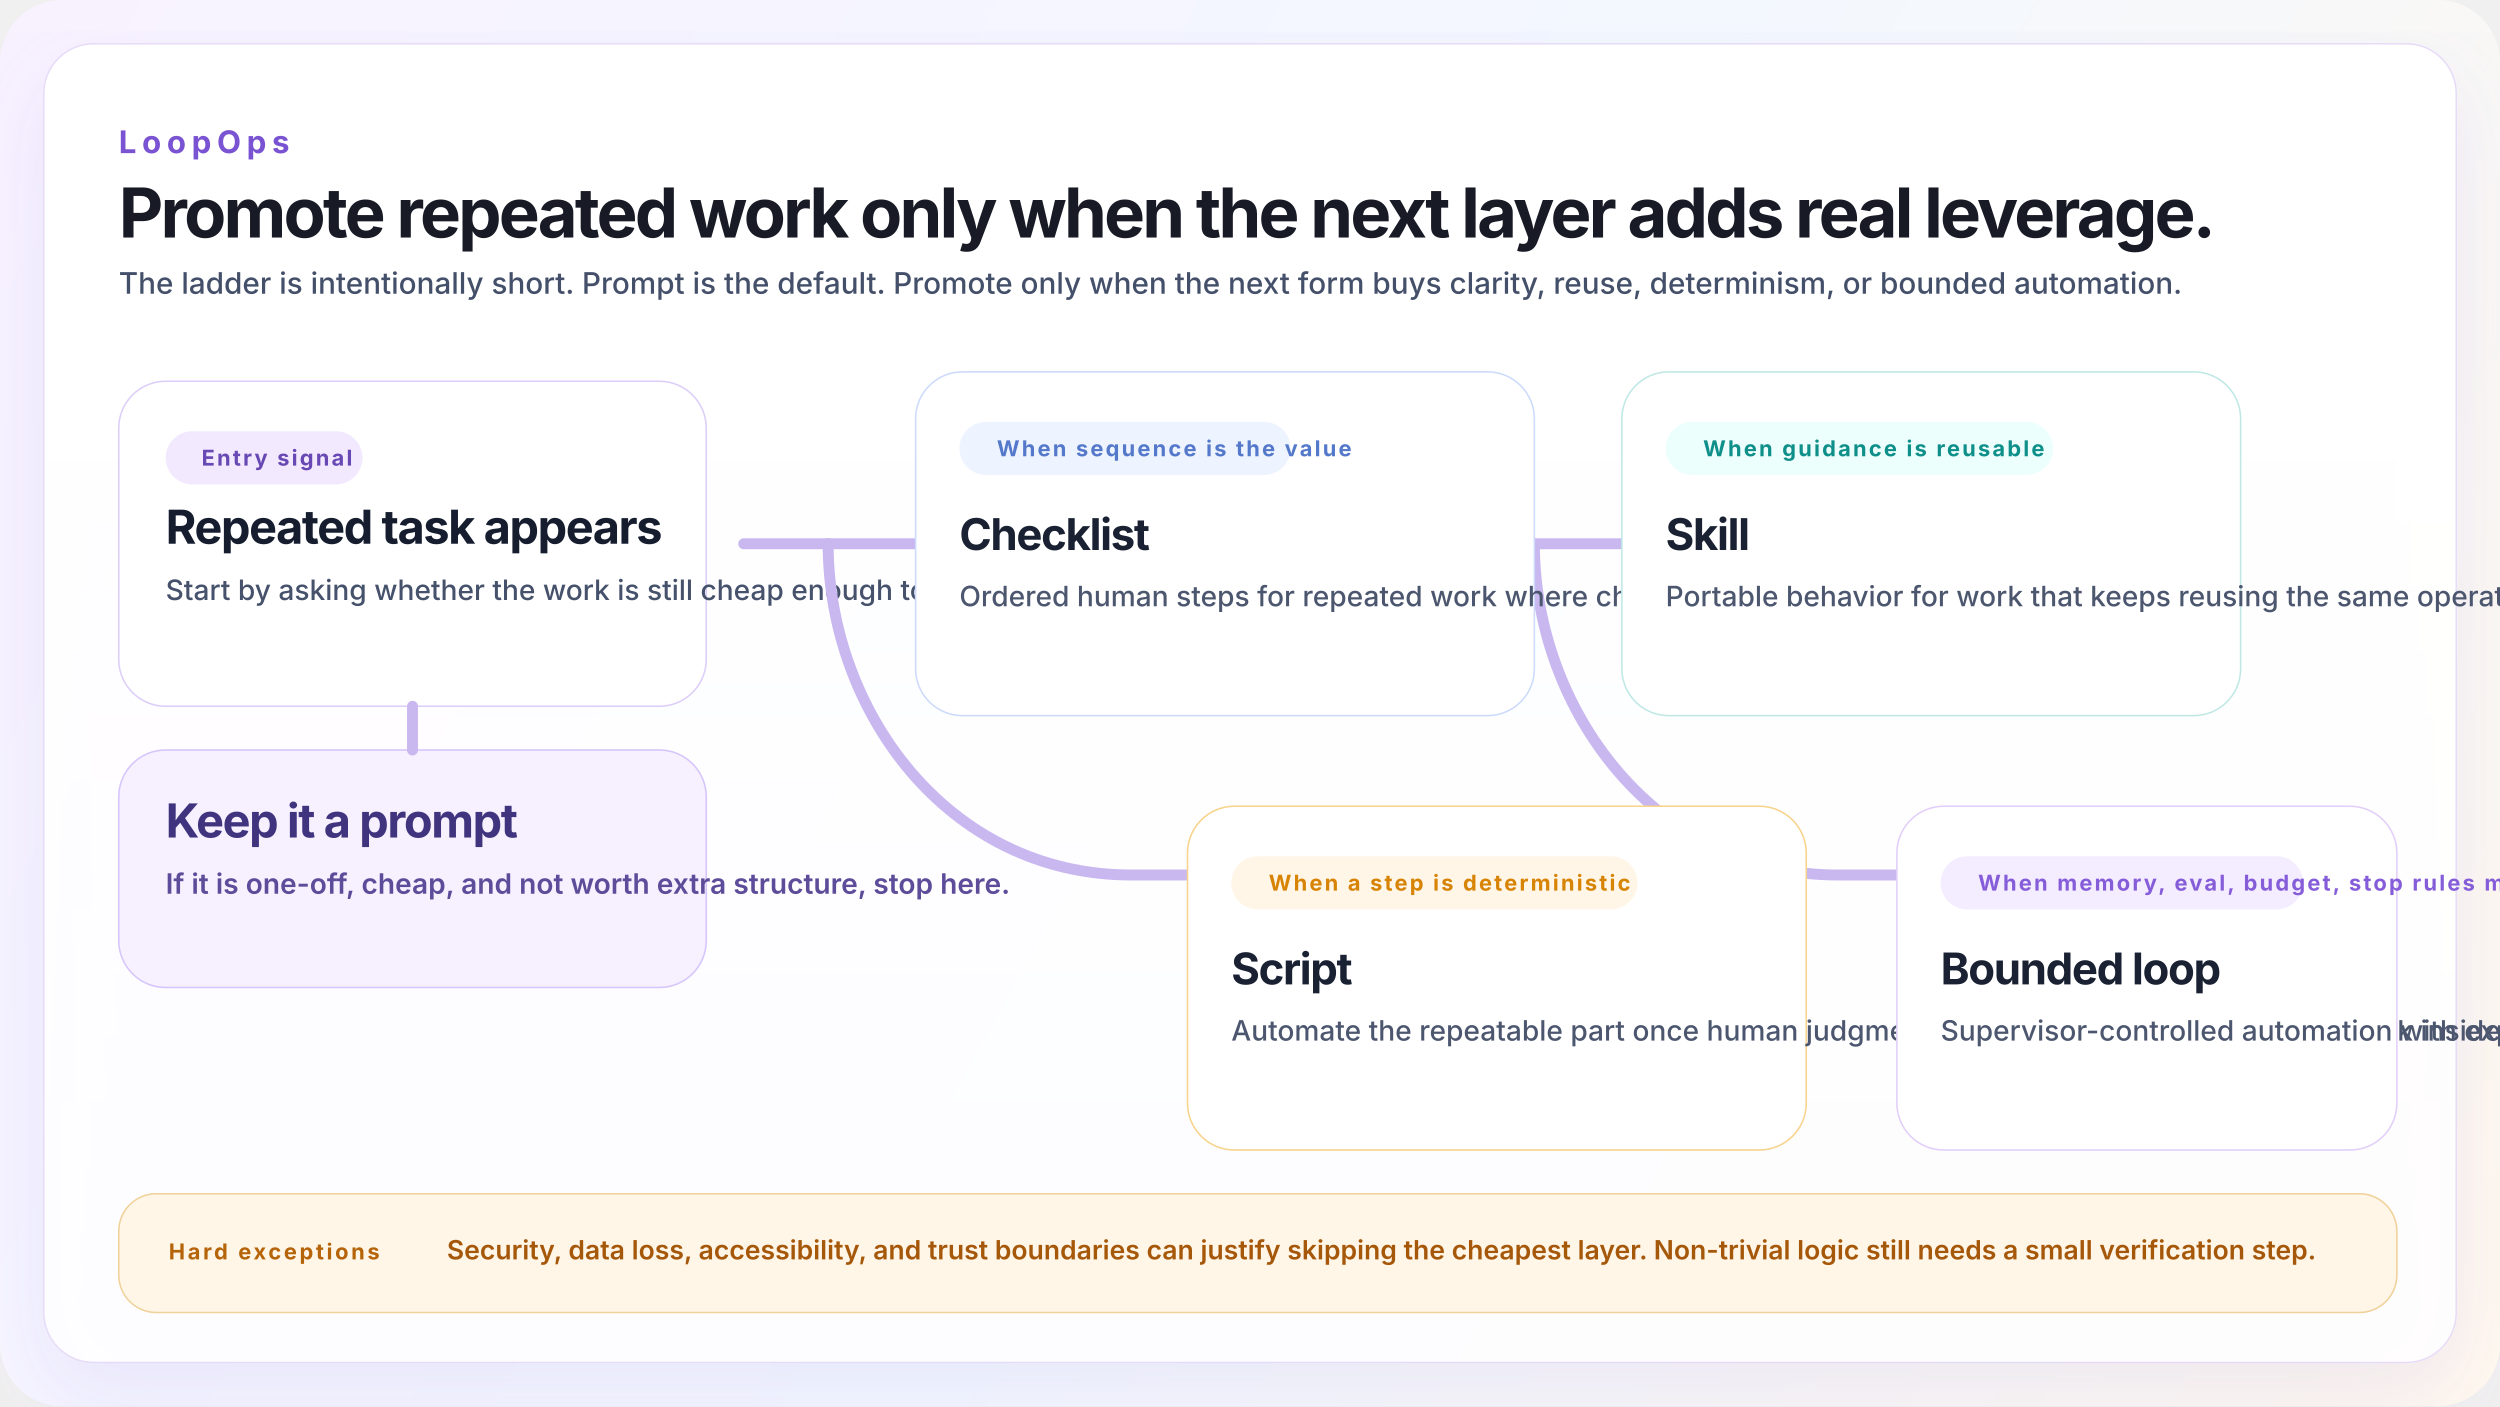
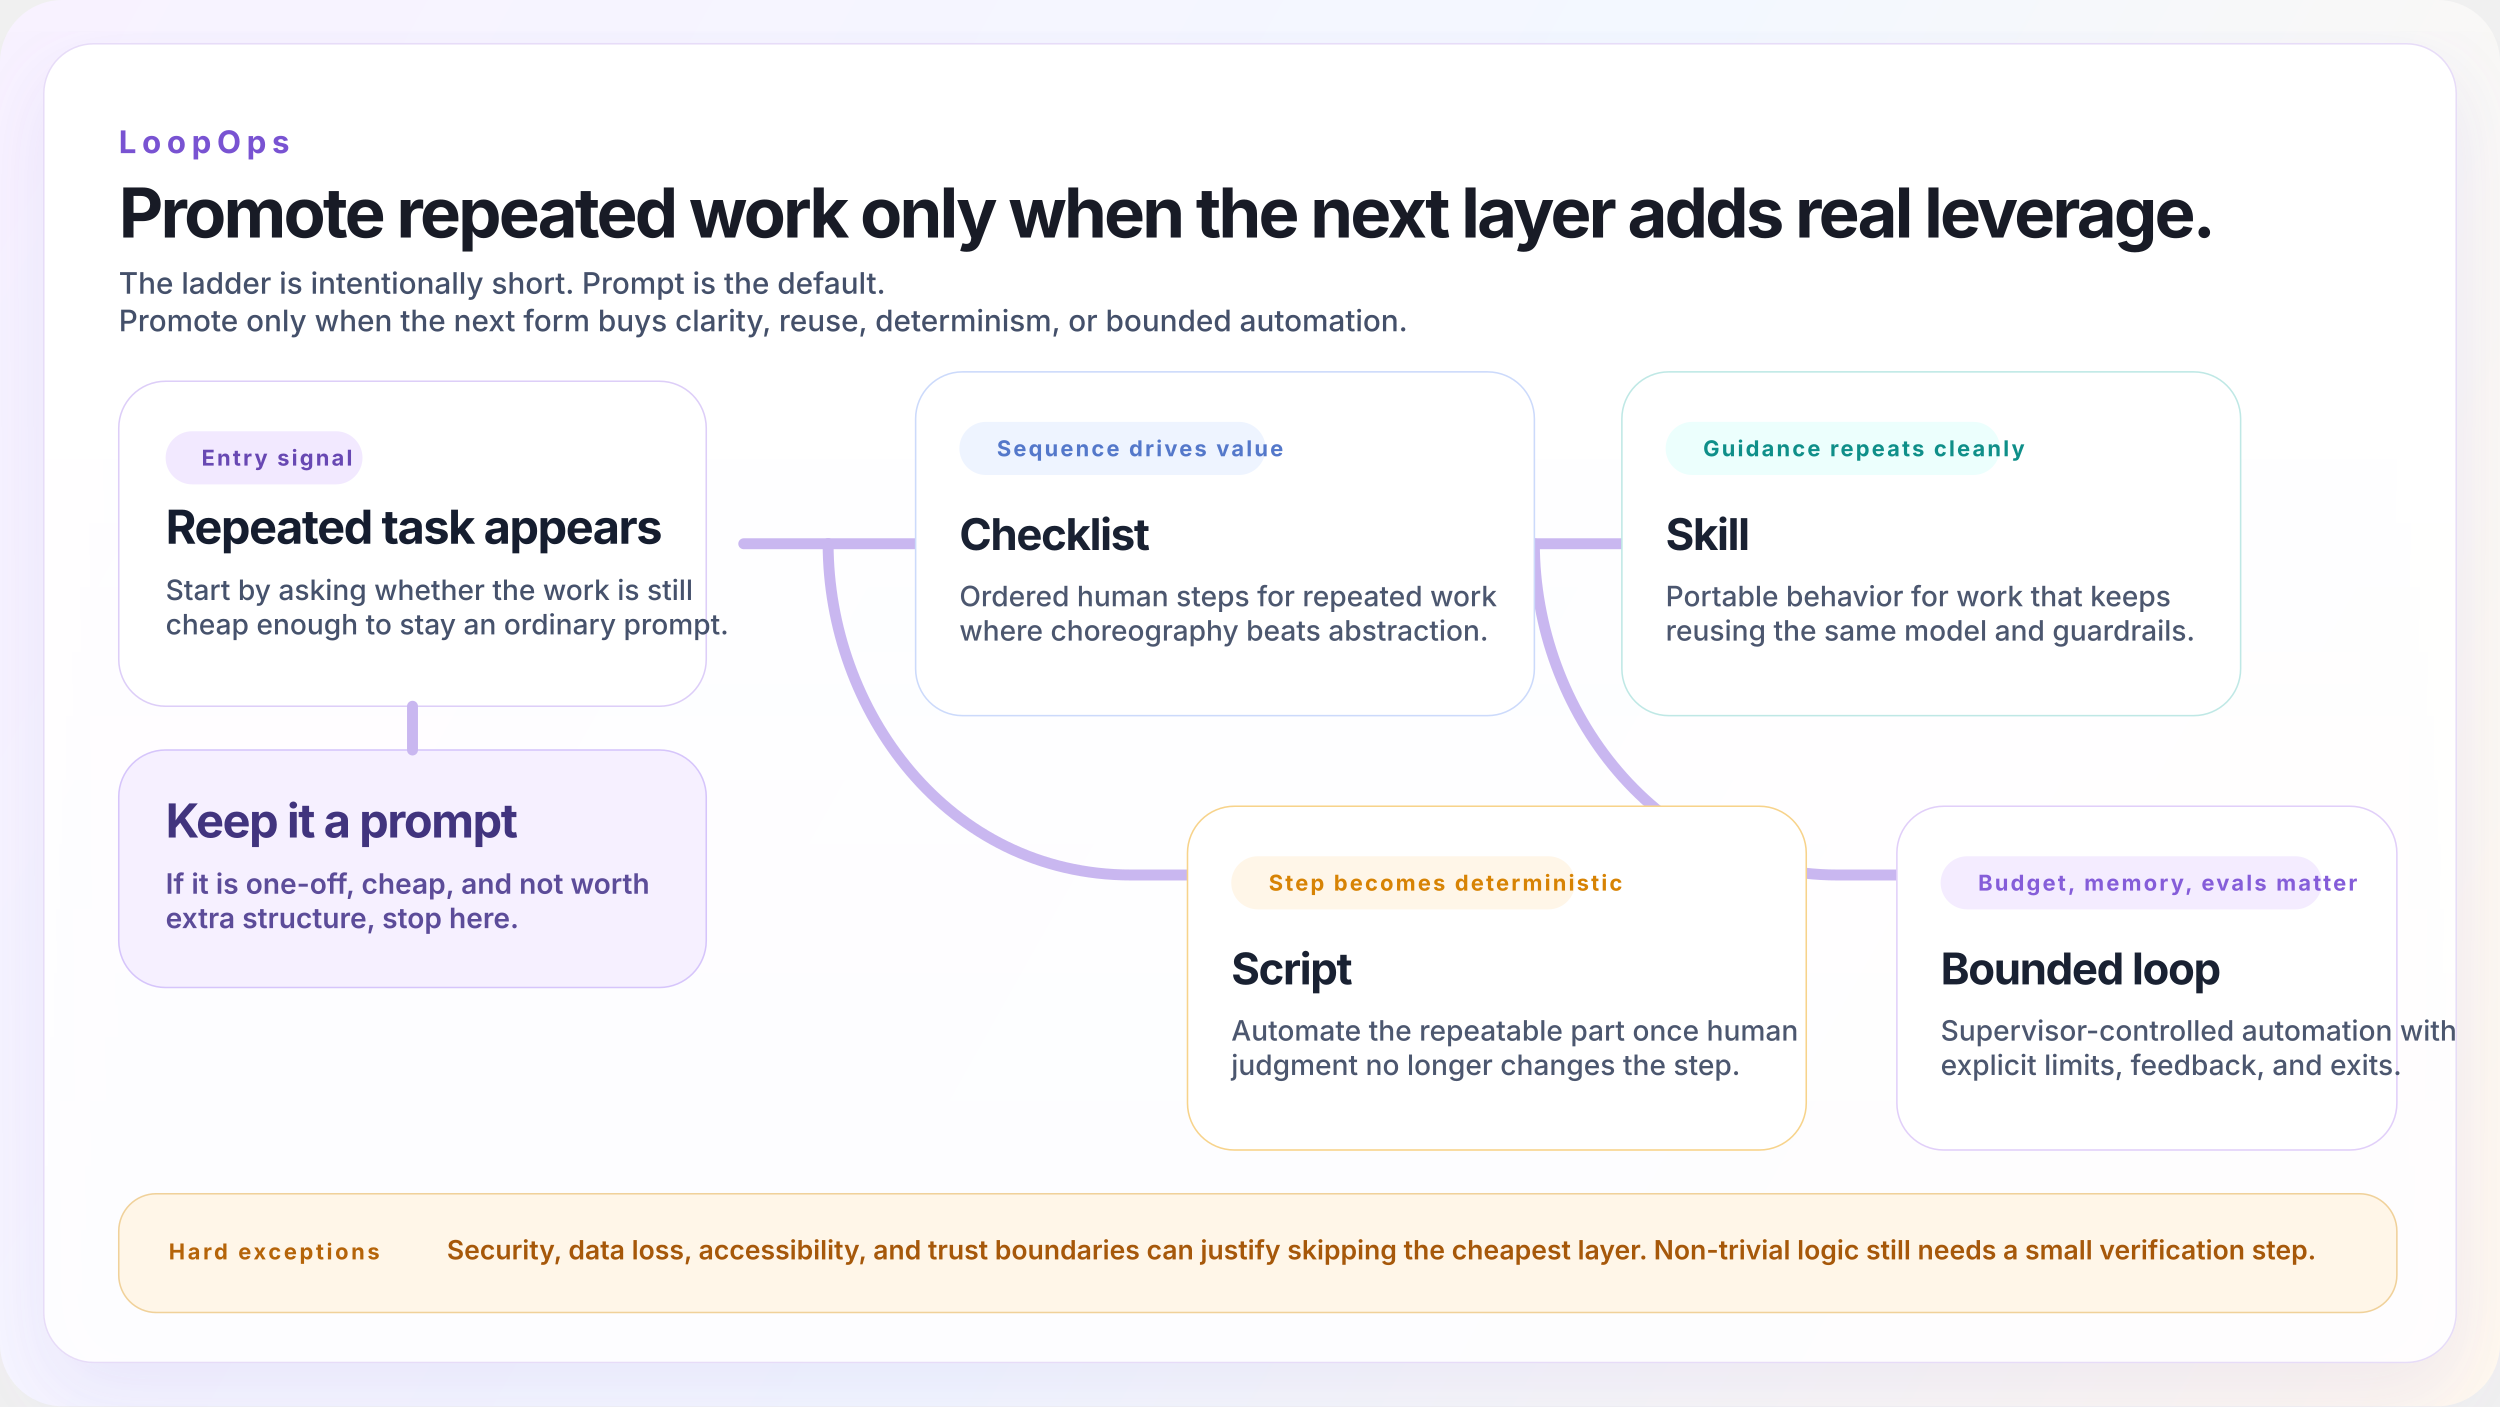
<svg xmlns="http://www.w3.org/2000/svg" width="1600" height="900" viewBox="0 0 1600 900" fill="none" role="img" aria-labelledby="title desc">
  <defs>
    <linearGradient id="bg" x1="0" y1="0" x2="1600" y2="900" gradientUnits="userSpaceOnUse">
      <stop stop-color="#F8F2FF" />
      <stop offset="0.52" stop-color="#F3F8FF" />
      <stop offset="1" stop-color="#FFF8EE" />
    </linearGradient>
    <linearGradient id="panel" x1="0" y1="0" x2="0" y2="1">
      <stop stop-color="#FFFFFF" stop-opacity="0.98" />
      <stop offset="1" stop-color="#FFFFFF" stop-opacity="0.9" />
    </linearGradient>
    <filter id="shadow" x="-20%" y="-20%" width="140%" height="160%">
      <feDropShadow dx="0" dy="20" stdDeviation="26" flood-color="#8B74D7" flood-opacity="0.14" />
    </filter>
    <style>
      .eyebrow { font: 700 20px ui-sans-serif, -apple-system, BlinkMacSystemFont, "Segoe UI", sans-serif; letter-spacing: 0.18em; text-transform: uppercase; fill: #7953D2; }
      .title { font: 700 44px ui-sans-serif, -apple-system, BlinkMacSystemFont, "Segoe UI", sans-serif; letter-spacing: -0.04em; fill: #181B26; }
      .lede { font: 500 19px ui-sans-serif, -apple-system, BlinkMacSystemFont, "Segoe UI", sans-serif; fill: #44506A; }
      .tag { font: 700 14px ui-sans-serif, -apple-system, BlinkMacSystemFont, "Segoe UI", sans-serif; letter-spacing: 0.1em; text-transform: uppercase; }
      .cardTitle { font: 700 28px ui-sans-serif, -apple-system, BlinkMacSystemFont, "Segoe UI", sans-serif; letter-spacing: -0.03em; fill: #192132; }
      .cardBody { font: 500 18px ui-sans-serif, -apple-system, BlinkMacSystemFont, "Segoe UI", sans-serif; fill: #4C576F; }
      .entryTitle { font: 700 30px ui-sans-serif, -apple-system, BlinkMacSystemFont, "Segoe UI", sans-serif; letter-spacing: -0.03em; fill: #151D2F; }
      .entryBody { font: 500 18px ui-sans-serif, -apple-system, BlinkMacSystemFont, "Segoe UI", sans-serif; fill: #46526C; }
      .promptTitle { font: 700 30px ui-sans-serif, -apple-system, BlinkMacSystemFont, "Segoe UI", sans-serif; letter-spacing: -0.03em; fill: #41347E; }
      .promptBody { font: 600 18px ui-sans-serif, -apple-system, BlinkMacSystemFont, "Segoe UI", sans-serif; fill: #5C4C99; }
      .ruleTag { font: 700 14px ui-sans-serif, -apple-system, BlinkMacSystemFont, "Segoe UI", sans-serif; letter-spacing: 0.12em; text-transform: uppercase; fill: #B56409; }
      .ruleText { font: 600 17px ui-sans-serif, -apple-system, BlinkMacSystemFont, "Segoe UI", sans-serif; fill: #A6580A; }
      .arrow { stroke: #C9B7F0; stroke-width: 7; stroke-linecap: round; stroke-linejoin: round; fill: none; }
    </style>
  </defs>
  <rect width="1600" height="900" rx="40" fill="url(#bg)" />
  <rect x="28" y="28" width="1544" height="844" rx="32" fill="url(#panel)" stroke="#E7DCF8" filter="url(#shadow)" />
  <text x="76" y="98" class="eyebrow">LoopOps</text>
  <text x="76" y="152" class="title">Promote repeated work only when the next layer adds real leverage.</text>
-   <text x="76" y="188" class="lede">The ladder is intentionally short. Prompt is the default. Promote only when the next form buys clarity, reuse, determinism, or bounded automation.</text>
+   <text x="76" y="188" class="lede">
+     <tspan x="76" dy="0">The ladder is intentionally short. Prompt is the default.</tspan>
+     <tspan x="76" dy="24">Promote only when the next form buys clarity, reuse, determinism, or bounded automation.</tspan>
+   </text>
  <rect x="76" y="244" width="376" height="208" rx="30" fill="#FFFFFF" stroke="#DDCEF8" />
  <rect x="106" y="276" width="126" height="34" rx="17" fill="#F2E9FF" />
  <text x="129" y="298" class="tag" fill="#6848B3">Entry signal</text>
  <text x="106" y="348" class="entryTitle">Repeated task appears</text>
-   <text x="106" y="384" class="entryBody">Start by asking whether the work is still cheap enough to stay an ordinary prompt.</text>
+   <text x="106" y="384" class="entryBody">
+     <tspan x="106" dy="0">Start by asking whether the work is still</tspan>
+     <tspan x="106" dy="22">cheap enough to stay an ordinary prompt.</tspan>
+   </text>
  <rect x="76" y="480" width="376" height="152" rx="30" fill="#F6F0FF" stroke="#D6C5FB" />
  <text x="106" y="536" class="promptTitle">Keep it a prompt</text>
-   <text x="106" y="572" class="promptBody">If it is one-off, cheap, and not worth extra structure, stop here.</text>
+   <text x="106" y="572" class="promptBody">
+     <tspan x="106" dy="0">If it is one-off, cheap, and not worth</tspan>
+     <tspan x="106" dy="22">extra structure, stop here.</tspan>
+   </text>
  <path d="M476 348H530" class="arrow" />
  <path d="M264 452V480" class="arrow" />
  <path d="M530 348H586" class="arrow" />
  <path d="M982 348H1038" class="arrow" />
  <path d="M530 348C530 454 606 560 724 560H760" class="arrow" />
  <path d="M982 348C982 454 1060 560 1176 560H1214" class="arrow" />
  <g transform="translate(586 238)">
    <rect width="396" height="220" rx="30" fill="#FFFFFF" stroke="#CCDAFB" />
-     <rect x="28" y="32" width="212" height="34" rx="17" fill="#EEF4FF" />
-     <text x="52" y="54" class="tag" fill="#5478CA">When sequence is the value</text>
+     <rect x="28" y="32" width="196" height="34" rx="17" fill="#EEF4FF" />
+     <text x="52" y="54" class="tag" fill="#5478CA">Sequence drives value</text>
    <text x="28" y="114" class="cardTitle">Checklist</text>
-     <text x="28" y="150" class="cardBody">Ordered human steps for repeated work where choreography matters more than abstraction.</text>
+     <text x="28" y="150" class="cardBody">
+       <tspan x="28" dy="0">Ordered human steps for repeated work</tspan>
+       <tspan x="28" dy="22">where choreography beats abstraction.</tspan>
+     </text>
  </g>
  <g transform="translate(1038 238)">
    <rect width="396" height="220" rx="30" fill="#FFFFFF" stroke="#BFE8E5" />
-     <rect x="28" y="32" width="248" height="34" rx="17" fill="#ECFFFD" />
-     <text x="52" y="54" class="tag" fill="#0F8F89">When guidance is reusable</text>
+     <rect x="28" y="32" width="214" height="34" rx="17" fill="#ECFFFD" />
+     <text x="52" y="54" class="tag" fill="#0F8F89">Guidance repeats cleanly</text>
    <text x="28" y="114" class="cardTitle">Skill</text>
-     <text x="28" y="150" class="cardBody">Portable behavior for work that keeps reusing the same operating model, boundaries, and quality gates.</text>
+     <text x="28" y="150" class="cardBody">
+       <tspan x="28" dy="0">Portable behavior for work that keeps</tspan>
+       <tspan x="28" dy="22">reusing the same model and guardrails.</tspan>
+     </text>
  </g>
  <g transform="translate(760 516)">
    <rect width="396" height="220" rx="30" fill="#FFFFFF" stroke="#F7D38B" />
-     <rect x="28" y="32" width="260" height="34" rx="17" fill="#FFF6E8" />
-     <text x="52" y="54" class="tag" fill="#D78304">When a step is deterministic</text>
+     <rect x="28" y="32" width="220" height="34" rx="17" fill="#FFF6E8" />
+     <text x="52" y="54" class="tag" fill="#D78304">Step becomes deterministic</text>
    <text x="28" y="114" class="cardTitle">Script</text>
-     <text x="28" y="150" class="cardBody">Automate the repeatable part once human judgment is no longer doing meaningful work inside the step.</text>
+     <text x="28" y="150" class="cardBody">
+       <tspan x="28" dy="0">Automate the repeatable part once human</tspan>
+       <tspan x="28" dy="22">judgment no longer changes the step.</tspan>
+     </text>
  </g>
  <g transform="translate(1214 516)">
    <rect width="320" height="220" rx="30" fill="#FFFFFF" stroke="#E1CFF9" />
-     <rect x="28" y="32" width="232" height="34" rx="17" fill="#F4ECFF" />
-     <text x="52" y="54" class="tag" fill="#855DD9">When memory, eval, budget, stop rules matter</text>
+     <rect x="28" y="32" width="244" height="34" rx="17" fill="#F4ECFF" />
+     <text x="52" y="54" class="tag" fill="#855DD9">Budget, memory, evals matter</text>
    <text x="28" y="114" class="cardTitle">Bounded loop</text>
-     <text x="28" y="150" class="cardBody">Supervisor-controlled automation with explicit limits, feedback, and exit conditions.</text>
+     <text x="28" y="150" class="cardBody">
+       <tspan x="28" dy="0">Supervisor-controlled automation with</tspan>
+       <tspan x="28" dy="22">explicit limits, feedback, and exits.</tspan>
+     </text>
  </g>
  <rect x="76" y="764" width="1458" height="76" rx="24" fill="#FFF6E8" stroke="#F0D19A" />
  <text x="108" y="806" class="ruleTag">Hard exceptions</text>
  <text x="286" y="806" class="ruleText">Security, data loss, accessibility, and trust boundaries can justify skipping the cheapest layer. Non-trivial logic still needs a small verification step.</text>
</svg>
